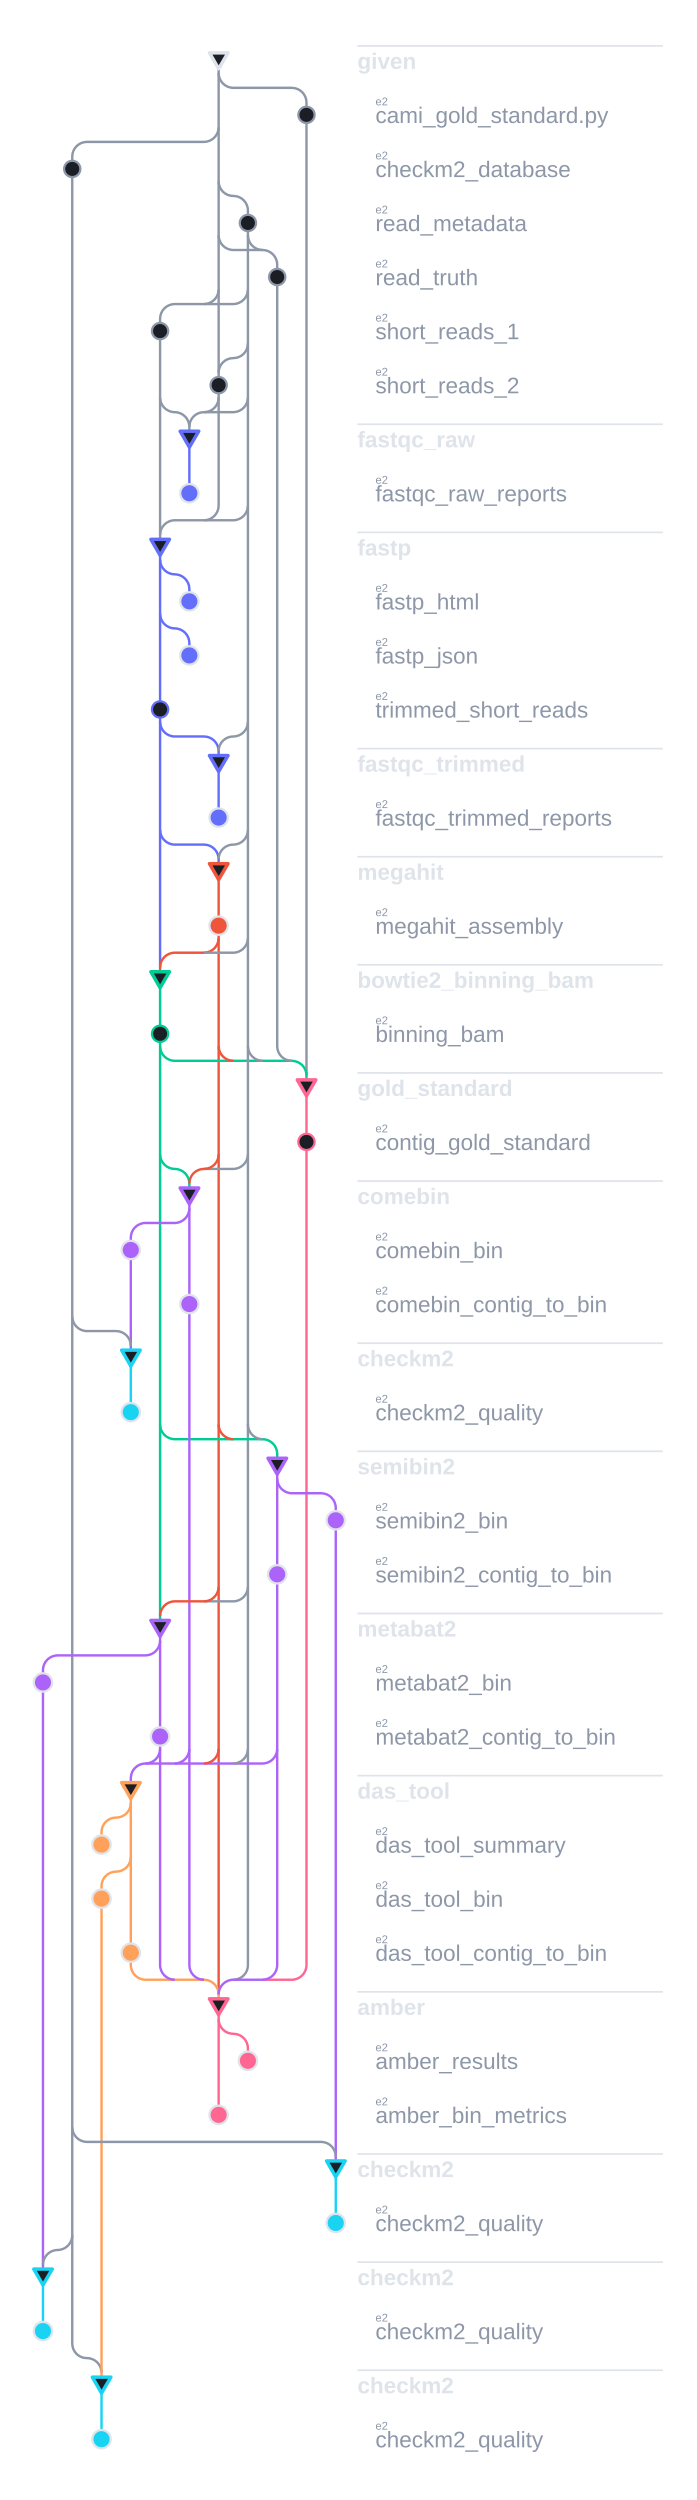
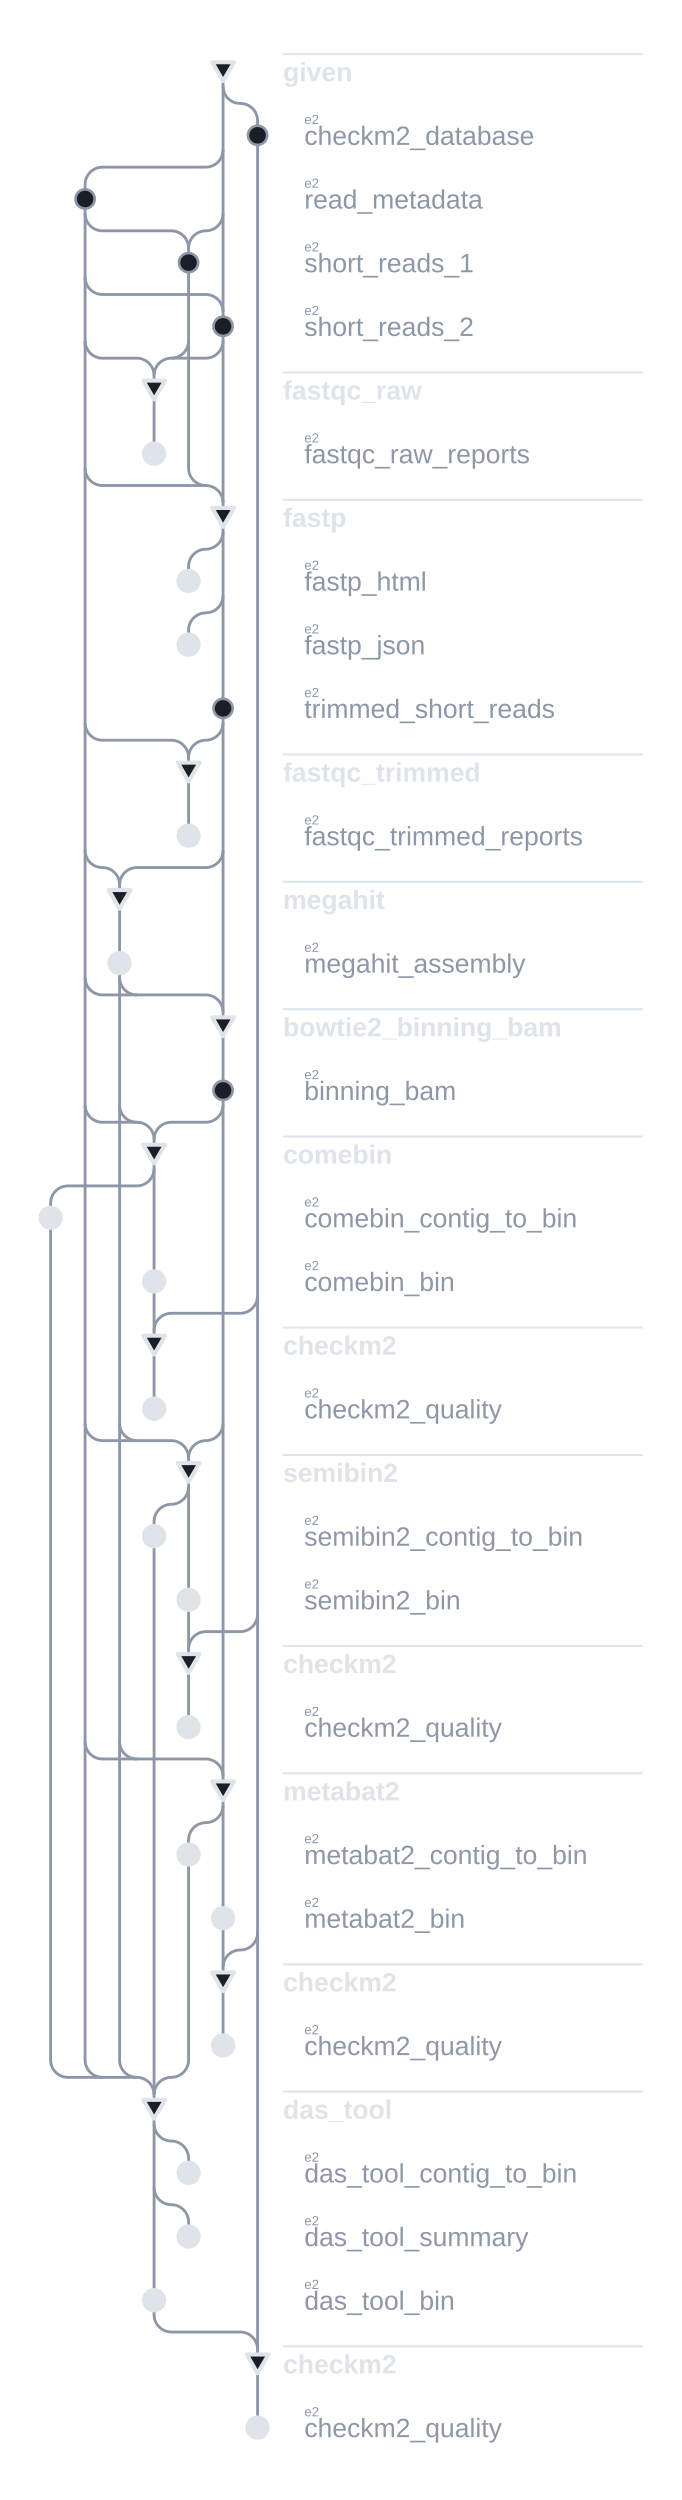
- <svg xmlns="http://www.w3.org/2000/svg" width="402" height="1443" viewBox="0 0 402 1443">
+ <svg xmlns="http://www.w3.org/2000/svg" width="334" height="1225" viewBox="0 0 334 1225">
  <g fill="none" stroke="#8D97A8" stroke-width="1.4" stroke-linejoin="round" stroke-linecap="butt">
-     <path d="M 126.2,39.7 L 126.2,42.2 L 126.2,73.5 L 126.2,104.7 L 126.2,135.8 L 126.2,167.1 L 126.2,215.2 L 126.2,217.6" />
-     <path d="M 126.2,227.0 L 126.2,229.4 L 126.2,291.9 A 8.5,8.5 0 0 1 117.8,300.3" />
-     <path d="M 126.2,436.1 L 126.2,433.6 A 8.5,8.5 0 0 0 117.8,425.1 L 100.9,425.1 A 8.5,8.5 0 0 1 92.4,416.6" stroke="#636EFA" />
-     <path d="M 126.2,445.3 L 126.2,466.6" stroke="#636EFA" />
-     <path d="M 126.2,498.5 L 126.2,495.9 A 8.5,8.5 0 0 0 117.8,487.5 L 100.9,487.5 A 8.5,8.5 0 0 1 92.4,479.1" stroke="#636EFA" />
-     <path d="M 126.2,507.7 L 126.2,529.0" stroke="#EF553B" />
-     <path d="M 126.2,539.6 L 126.2,541.5 L 126.2,603.9 L 126.2,666.2 L 126.2,822.2 L 126.2,915.9 L 126.2,1009.5 L 126.2,1151.2" stroke="#EF553B" />
-     <path d="M 126.2,1153.7 L 126.2,1151.2 A 8.5,8.5 0 0 0 117.8,1142.7 L 100.9,1142.7 L 84.0,1142.7 A 8.5,8.5 0 0 1 75.5,1134.2 L 75.5,1132.4" stroke="#FFA15A" />
-     <path d="M 126.2,1162.9 L 126.2,1165.5 L 126.2,1215.4" stroke="#FF6692" />
-     <path d="M 176.9,61.6 L 176.9,59.1 A 8.5,8.5 0 0 0 168.5,50.7 L 134.7,50.7 A 8.5,8.5 0 0 1 126.2,42.2" />
-     <path d="M 176.9,71.0 L 176.9,620.8" />
-     <path d="M 176.9,623.3 L 176.9,620.8 A 8.5,8.5 0 0 0 168.5,612.3 L 151.6,612.3 L 134.7,612.3 L 100.9,612.3 A 8.5,8.5 0 0 1 92.4,603.9" stroke="#00CC96" />
-     <path d="M 176.9,632.5 L 176.9,654.4" stroke="#FF6692" />
-     <path d="M 176.9,663.8 L 176.9,1134.2 A 8.5,8.5 0 0 1 168.5,1142.7 L 151.6,1142.7" stroke="#FF6692" />
-     <path d="M 41.7,92.8 L 41.7,90.3 A 8.5,8.5 0 0 1 50.2,81.9 L 117.8,81.9 A 8.5,8.5 0 0 0 126.2,73.5" />
-     <path d="M 41.7,102.2 L 41.7,759.9 L 41.7,1227.8 L 41.7,1290.2 L 41.7,1352.7 A 8.4,8.4 0 0 0 50.2,1361.1 A 8.4,8.4 0 0 1 58.6,1369.5" />
-     <path d="M 143.1,124.0 L 143.1,121.5 A 8.4,8.4 0 0 0 134.7,113.1 A 8.4,8.4 0 0 1 126.2,104.7" />
-     <path d="M 143.1,133.4 L 143.1,135.8 L 143.1,167.1 L 143.1,198.2 L 143.1,229.4 L 143.1,291.9 L 143.1,416.6 L 143.1,479.1 L 143.1,541.5 L 143.1,603.9 L 143.1,666.2 L 143.1,822.2 L 143.1,915.9 L 143.1,1009.5 L 143.1,1134.2 A 8.4,8.4 0 0 1 134.7,1142.7" />
-     <path d="M 143.1,1184.2 L 143.1,1182.3 A 8.4,8.4 0 0 0 134.7,1173.9 A 8.4,8.4 0 0 1 126.2,1165.5" stroke="#FF6692" />
-     <path d="M 160.0,155.2 L 160.0,152.8 A 8.5,8.5 0 0 0 151.6,144.3 L 134.7,144.3 A 8.5,8.5 0 0 1 126.2,135.8" />
-     <path d="M 160.0,164.6 L 160.0,603.9 A 8.4,8.4 0 0 0 168.5,612.3" />
-     <path d="M 160.0,841.7 L 160.0,839.1 A 8.5,8.5 0 0 0 151.6,830.7 L 134.7,830.7 L 100.9,830.7 A 8.5,8.5 0 0 1 92.4,822.2" stroke="#00CC96" />
-     <path d="M 160.0,850.9 L 160.0,853.5 L 160.0,903.4" stroke="#AB63FA" />
-     <path d="M 160.0,914.0 L 160.0,1009.5 L 160.0,1134.2 A 8.5,8.5 0 0 1 151.6,1142.7 L 134.7,1142.7 A 8.5,8.5 0 0 0 126.2,1151.2" stroke="#AB63FA" />
-     <path d="M 92.4,186.4 L 92.4,183.9 A 8.5,8.5 0 0 1 100.9,175.5 L 117.8,175.5 L 134.7,175.5 A 8.5,8.5 0 0 0 143.1,167.1" />
-     <path d="M 92.4,195.8 L 92.4,229.4 L 92.4,308.8 L 92.4,311.3" />
-     <path d="M 92.4,320.5 L 92.4,323.1 L 92.4,354.2 L 92.4,404.8" stroke="#636EFA" />
-     <path d="M 92.4,414.2 L 92.4,416.6 L 92.4,479.1 L 92.4,558.4" stroke="#636EFA" />
-     <path d="M 92.4,560.9 L 92.4,558.4 A 8.5,8.5 0 0 1 100.9,549.9 L 117.8,549.9 A 8.5,8.5 0 0 0 126.2,541.5" stroke="#EF553B" />
-     <path d="M 92.4,570.1 L 92.4,592.0" stroke="#00CC96" />
-     <path d="M 92.4,601.4 L 92.4,603.9 L 92.4,666.2 L 92.4,822.2 L 92.4,932.8 L 92.4,935.3" stroke="#00CC96" />
-     <path d="M 92.4,944.5 L 92.4,947.0 L 92.4,997.0" stroke="#AB63FA" />
-     <path d="M 92.4,1007.6 L 92.4,1009.5 L 92.4,1134.2 A 8.5,8.5 0 0 0 100.9,1142.7" stroke="#AB63FA" />
-     <path d="M 75.5,716.2 L 75.5,714.4 A 8.5,8.5 0 0 1 84.0,705.9 L 100.9,705.9 A 8.5,8.5 0 0 0 109.3,697.5" stroke="#AB63FA" />
-     <path d="M 75.5,726.8 L 75.5,776.8 L 75.5,779.3" stroke="#AB63FA" />
-     <path d="M 75.5,788.5 L 75.5,809.8" stroke="#19D3F3" />
-     <path d="M 75.5,1028.9 L 75.5,1026.3 A 8.5,8.5 0 0 1 84.0,1017.9 L 100.9,1017.9 L 117.8,1017.9 L 134.7,1017.9 L 151.6,1017.9 A 8.5,8.5 0 0 0 160.0,1009.5" stroke="#AB63FA" />
-     <path d="M 75.5,1038.1 L 75.5,1040.7 L 75.5,1071.8 L 75.5,1121.8" stroke="#FFA15A" />
-     <path d="M 193.8,872.2 L 193.8,870.4 A 8.5,8.5 0 0 0 185.4,861.9 L 168.5,861.9 A 8.5,8.5 0 0 1 160.0,853.5" stroke="#AB63FA" />
-     <path d="M 193.8,882.8 L 193.8,1244.8 L 193.8,1247.3" stroke="#AB63FA" />
-     <path d="M 193.8,1256.5 L 193.8,1277.8" stroke="#19D3F3" />
-     <path d="M 24.8,965.8 L 24.8,964.0 A 8.5,8.5 0 0 1 33.3,955.5 L 84.0,955.5 A 8.5,8.5 0 0 0 92.4,947.0" stroke="#AB63FA" />
-     <path d="M 24.8,976.4 L 24.8,1307.2 L 24.8,1309.7" stroke="#AB63FA" />
-     <path d="M 24.8,1318.9 L 24.8,1340.2" stroke="#19D3F3" />
-     <path d="M 58.6,1059.4 L 58.6,1057.5 A 8.4,8.4 0 0 1 67.1,1049.1 A 8.4,8.4 0 0 0 75.5,1040.7" stroke="#FFA15A" />
-     <path d="M 58.6,1090.6 L 58.6,1088.8 A 8.4,8.4 0 0 1 67.1,1080.3 A 8.4,8.4 0 0 0 75.5,1071.8" stroke="#FFA15A" />
-     <path d="M 58.6,1101.2 L 58.6,1369.5 L 58.6,1372.1" stroke="#FFA15A" />
-     <path d="M 58.6,1381.3 L 58.6,1402.6" stroke="#19D3F3" />
-     <path d="M 109.3,248.9 L 109.3,246.3 A 8.4,8.4 0 0 1 117.8,237.9 L 134.7,237.9 A 8.5,8.5 0 0 0 143.1,229.4" />
-     <path d="M 109.3,258.1 L 109.3,279.4" stroke="#636EFA" />
-     <path d="M 109.3,341.8 L 109.3,339.9 A 8.5,8.5 0 0 0 100.9,331.5 A 8.5,8.5 0 0 1 92.4,323.1" stroke="#636EFA" />
-     <path d="M 109.3,373.0 L 109.3,371.1 A 8.5,8.5 0 0 0 100.9,362.7 A 8.5,8.5 0 0 1 92.4,354.2" stroke="#636EFA" />
-     <path d="M 109.3,685.7 L 109.3,683.1 A 8.5,8.5 0 0 0 100.9,674.7 A 8.5,8.5 0 0 1 92.4,666.2" stroke="#00CC96" />
-     <path d="M 109.3,694.9 L 109.3,697.5 L 109.3,747.4" stroke="#AB63FA" />
-     <path d="M 109.3,758.0 L 109.3,1009.5 L 109.3,1134.2 A 8.4,8.4 0 0 0 117.8,1142.7" stroke="#AB63FA" />
-     <path d="M 117.8,549.9 L 134.7,549.9 A 8.5,8.5 0 0 0 143.1,541.5" />
-     <path d="M 117.8,674.7 L 134.7,674.7 A 8.5,8.5 0 0 0 143.1,666.2" />
-     <path d="M 117.8,924.3 L 134.7,924.3 A 8.5,8.5 0 0 0 143.1,915.9" />
-     <path d="M 126.2,167.1 A 8.5,8.5 0 0 1 117.8,175.5" />
-     <path d="M 41.7,759.9 A 8.5,8.5 0 0 0 50.2,768.3 L 67.1,768.3 A 8.5,8.5 0 0 1 75.5,776.8" />
-     <path d="M 41.7,1227.8 A 8.5,8.5 0 0 0 50.2,1236.3 L 185.4,1236.3 A 8.5,8.5 0 0 1 193.8,1244.8" />
-     <path d="M 41.7,1290.2 A 8.5,8.5 0 0 1 33.3,1298.7 A 8.5,8.5 0 0 0 24.8,1307.2" />
-     <path d="M 143.1,135.8 A 8.5,8.5 0 0 0 151.6,144.3" />
-     <path d="M 143.1,198.2 A 8.4,8.4 0 0 1 134.7,206.7 A 8.4,8.4 0 0 0 126.2,215.2" />
-     <path d="M 143.1,291.9 A 8.5,8.5 0 0 1 134.7,300.3 L 117.8,300.3 L 100.9,300.3 A 8.5,8.5 0 0 0 92.4,308.8" />
-     <path d="M 143.1,416.6 A 8.4,8.4 0 0 1 134.7,425.1 A 8.4,8.4 0 0 0 126.2,433.6" />
-     <path d="M 143.1,479.1 A 8.4,8.4 0 0 1 134.7,487.5 A 8.4,8.4 0 0 0 126.2,495.9" />
-     <path d="M 143.1,603.9 A 8.5,8.5 0 0 0 151.6,612.3" />
-     <path d="M 109.3,683.1 A 8.4,8.4 0 0 1 117.8,674.7 A 8.4,8.4 0 0 0 126.2,666.2" stroke="#EF553B" />
-     <path d="M 143.1,822.2 A 8.5,8.5 0 0 0 151.6,830.7" />
-     <path d="M 92.4,932.8 A 8.5,8.5 0 0 1 100.9,924.3 L 117.8,924.3 A 8.5,8.5 0 0 0 126.2,915.9" stroke="#EF553B" />
-     <path d="M 143.1,1009.5 A 8.5,8.5 0 0 1 134.7,1017.9" />
-     <path d="M 92.4,229.4 A 8.5,8.5 0 0 0 100.9,237.9 A 8.5,8.5 0 0 1 109.3,246.3" />
-     <path d="M 126.2,229.4 A 8.4,8.4 0 0 1 117.8,237.9" />
-     <path d="M 126.2,603.9 A 8.5,8.5 0 0 0 134.7,612.3" stroke="#EF553B" />
-     <path d="M 126.2,822.2 A 8.5,8.5 0 0 0 134.7,830.7" stroke="#EF553B" />
-     <path d="M 126.2,1009.5 A 8.5,8.5 0 0 1 117.8,1017.9" stroke="#EF553B" />
-     <path d="M 109.3,1009.5 A 8.5,8.5 0 0 1 100.9,1017.9" stroke="#AB63FA" />
-     <path d="M 92.4,1009.5 A 8.5,8.5 0 0 1 84.0,1017.9" stroke="#AB63FA" />
-   </g>
-   <g>
-     <polygon points="120.9,30.5 131.6,30.5 126.2,39.7" fill="#1B1E24" stroke="#DFE3EA" stroke-width="2.0" stroke-linejoin="round" />
-     <line x1="206.3" y1="26.5" x2="382.6" y2="26.5" stroke="#DFE3EA" stroke-width="1" />
-     <text x="206.3" y="39.8" font-family="Arial" font-size="13" fill="#DFE3EA" font-weight="600" text-anchor="start">given</text>
-   </g>
-   <g>
-     <circle cx="176.9" cy="66.3" r="4.7" fill="#1B1E24" stroke="#8D97A8" stroke-width="1.3" />
-     <text x="216.7" y="60.8" font-family="Arial" font-size="6.5" fill="#8D97A8" text-anchor="start">e2</text>
-     <text x="216.7" y="71.0" font-family="Arial" font-size="13" fill="#8D97A8" font-weight="normal" text-anchor="start">cami_gold_standard.py</text>
+     <path d="M 109.3,39.7 L 109.3,42.2 L 109.3,73.5 L 109.3,104.7 L 109.3,152.8 L 109.3,155.2" />
+     <path d="M 109.3,164.6 L 109.3,167.1 L 109.3,246.3 L 109.3,248.9" />
+     <path d="M 109.3,258.1 L 109.3,260.6 L 109.3,291.9 L 109.3,342.4" />
+     <path d="M 109.3,351.8 L 109.3,354.2 L 109.3,416.6 L 109.3,495.9 L 109.3,498.5" />
+     <path d="M 109.3,507.7 L 109.3,529.6" />
+     <path d="M 109.3,539.0 L 109.3,541.5 L 109.3,697.5 L 109.3,870.4 L 109.3,872.9" />
+     <path d="M 109.3,882.1 L 109.3,884.6 L 109.3,934.6" />
+     <path d="M 109.3,945.2 L 109.3,964.0 L 109.3,966.5" />
+     <path d="M 109.3,975.7 L 109.3,997.0" />
+     <path d="M 126.2,61.6 L 126.2,59.1 A 8.4,8.4 0 0 0 117.8,50.7 A 8.4,8.4 0 0 1 109.3,42.2" />
+     <path d="M 126.2,71.0 L 126.2,635.0 L 126.2,791.0 L 126.2,947.0 L 126.2,1151.2 L 126.2,1153.7" />
+     <path d="M 126.2,1162.9 L 126.2,1184.2" />
+     <path d="M 41.7,92.8 L 41.7,90.3 A 8.5,8.5 0 0 1 50.2,81.9 L 100.9,81.9 A 8.5,8.5 0 0 0 109.3,73.5" />
+     <path d="M 41.7,102.2 L 41.7,104.7 L 41.7,135.8 L 41.7,167.1 L 41.7,229.4 L 41.7,354.2 L 41.7,416.6 L 41.7,479.1 L 41.7,541.5 L 41.7,697.5 L 41.7,853.5 L 41.7,1009.5 A 8.5,8.5 0 0 0 50.2,1017.9" />
+     <path d="M 92.4,124.0 L 92.4,121.5 A 8.5,8.5 0 0 1 100.9,113.1 A 8.5,8.5 0 0 0 109.3,104.7" />
+     <path d="M 92.4,133.4 L 92.4,167.1 L 92.4,229.4 A 8.5,8.5 0 0 0 100.9,237.9" />
+     <path d="M 92.4,279.4 L 92.4,277.6 A 8.5,8.5 0 0 1 100.9,269.1 A 8.5,8.5 0 0 0 109.3,260.6" />
+     <path d="M 92.4,310.6 L 92.4,308.8 A 8.5,8.5 0 0 1 100.9,300.3 A 8.5,8.5 0 0 0 109.3,291.9" />
+     <path d="M 92.4,373.7 L 92.4,371.1 A 8.5,8.5 0 0 0 84.0,362.7 L 50.2,362.7 A 8.5,8.5 0 0 1 41.7,354.2" />
+     <path d="M 92.4,382.9 L 92.4,404.2" />
+     <path d="M 92.4,716.9 L 92.4,714.4 A 8.5,8.5 0 0 0 84.0,705.9 L 67.1,705.9 L 50.2,705.9 A 8.5,8.5 0 0 1 41.7,697.5" />
+     <path d="M 92.4,726.1 L 92.4,728.6 L 92.4,778.6" />
+     <path d="M 92.4,789.2 L 92.4,808.0 L 92.4,810.5" />
+     <path d="M 92.4,819.7 L 92.4,841.0" />
+     <path d="M 92.4,903.4 L 92.4,901.5 A 8.5,8.5 0 0 1 100.9,893.1 A 8.5,8.5 0 0 0 109.3,884.6" />
+     <path d="M 92.4,914.0 L 92.4,1009.5 A 8.5,8.5 0 0 1 84.0,1017.9 A 8.5,8.5 0 0 0 75.5,1026.3" />
+     <path d="M 92.4,1059.4 L 92.4,1057.5 A 8.5,8.5 0 0 0 84.0,1049.1 A 8.5,8.5 0 0 1 75.5,1040.7" />
+     <path d="M 92.4,1090.6 L 92.4,1088.8 A 8.5,8.5 0 0 0 84.0,1080.3 A 8.5,8.5 0 0 1 75.5,1071.8" />
+     <path d="M 75.5,186.5 L 75.5,183.9 A 8.5,8.5 0 0 0 67.1,175.5 L 50.2,175.5 A 8.5,8.5 0 0 1 41.7,167.1" />
+     <path d="M 75.5,195.7 L 75.5,217.0" />
+     <path d="M 75.5,560.9 L 75.5,558.4 A 8.4,8.4 0 0 0 67.1,549.9 L 50.2,549.9 A 8.5,8.5 0 0 1 41.7,541.5" />
+     <path d="M 75.5,570.1 L 75.5,572.6 L 75.5,622.6" />
+     <path d="M 75.5,633.2 L 75.5,652.0 L 75.5,654.5" />
+     <path d="M 75.5,663.7 L 75.5,685.0" />
+     <path d="M 75.5,747.4 L 75.5,745.5 A 8.5,8.5 0 0 1 84.0,737.1 A 8.5,8.5 0 0 0 92.4,728.6" />
+     <path d="M 75.5,758.0 L 75.5,1026.3 L 75.5,1028.9" />
+     <path d="M 75.5,1038.1 L 75.5,1040.7 L 75.5,1071.8 L 75.5,1121.8" />
+     <path d="M 75.5,1132.4 L 75.5,1134.2 A 8.5,8.5 0 0 0 84.0,1142.7 L 117.8,1142.7 A 8.5,8.5 0 0 1 126.2,1151.2" />
+     <path d="M 58.6,436.1 L 58.6,433.6 A 8.4,8.4 0 0 0 50.2,425.1 A 8.4,8.4 0 0 1 41.7,416.6" />
+     <path d="M 58.6,445.3 L 58.6,466.6" />
+     <path d="M 58.6,477.2 L 58.6,479.1 L 58.6,541.5 L 58.6,697.5 L 58.6,853.5 L 58.6,1009.5 A 8.4,8.4 0 0 0 67.1,1017.9" />
+     <path d="M 24.8,591.4 L 24.8,589.5 A 8.5,8.5 0 0 1 33.3,581.1 L 67.1,581.1 A 8.5,8.5 0 0 0 75.5,572.6" />
+     <path d="M 24.8,602.0 L 24.8,1009.5 A 8.5,8.5 0 0 0 33.3,1017.9 L 50.2,1017.9 L 67.1,1017.9 A 8.5,8.5 0 0 1 75.5,1026.3" />
+     <path d="M 126.2,635.0 A 8.5,8.5 0 0 1 117.8,643.5 L 84.0,643.5 A 8.5,8.5 0 0 0 75.5,652.0" />
+     <path d="M 126.2,791.0 A 8.5,8.5 0 0 1 117.8,799.5 L 100.9,799.5 A 8.5,8.5 0 0 0 92.4,808.0" />
+     <path d="M 126.2,947.0 A 8.4,8.4 0 0 1 117.8,955.5 A 8.4,8.4 0 0 0 109.3,964.0" />
+     <path d="M 41.7,104.7 A 8.5,8.5 0 0 0 50.2,113.1 L 84.0,113.1 A 8.5,8.5 0 0 1 92.4,121.5" />
+     <path d="M 41.7,135.8 A 8.5,8.5 0 0 0 50.2,144.3 L 100.9,144.3 A 8.5,8.5 0 0 1 109.3,152.8" />
+     <path d="M 41.7,229.4 A 8.5,8.5 0 0 0 50.2,237.9 L 100.9,237.9 A 8.5,8.5 0 0 1 109.3,246.3" />
+     <path d="M 41.7,479.1 A 8.5,8.5 0 0 0 50.2,487.5 L 67.1,487.5 L 100.9,487.5 A 8.5,8.5 0 0 1 109.3,495.9" />
+     <path d="M 41.7,853.5 A 8.5,8.5 0 0 0 50.2,861.9 L 67.1,861.9 L 100.9,861.9 A 8.5,8.5 0 0 1 109.3,870.4" />
+     <path d="M 92.4,167.1 A 8.5,8.5 0 0 1 84.0,175.5" />
+     <path d="M 75.5,183.9 A 8.5,8.5 0 0 1 84.0,175.5 L 100.9,175.5 A 8.5,8.5 0 0 0 109.3,167.1" />
+     <path d="M 109.3,354.2 A 8.5,8.5 0 0 1 100.9,362.7 A 8.5,8.5 0 0 0 92.4,371.1" />
+     <path d="M 109.3,416.6 A 8.5,8.5 0 0 1 100.9,425.1 L 67.1,425.1 A 8.5,8.5 0 0 0 58.6,433.6" />
+     <path d="M 58.6,479.1 A 8.5,8.5 0 0 0 67.1,487.5" />
+     <path d="M 58.6,541.5 A 8.4,8.4 0 0 0 67.1,549.9" />
+     <path d="M 58.6,697.5 A 8.5,8.5 0 0 0 67.1,705.9" />
+     <path d="M 58.6,853.5 A 8.5,8.5 0 0 0 67.1,861.9" />
+     <path d="M 109.3,541.5 A 8.5,8.5 0 0 1 100.9,549.9 L 84.0,549.9 A 8.5,8.5 0 0 0 75.5,558.4" />
+     <path d="M 109.3,697.5 A 8.5,8.5 0 0 1 100.9,705.9 A 8.5,8.5 0 0 0 92.4,714.4" />
+   </g>
+   <g>
+     <polygon points="104.0,30.5 114.7,30.5 109.3,39.7" fill="#1B1E24" stroke="#DFE3EA" stroke-width="2.0" stroke-linejoin="round" />
+     <line x1="138.7" y1="26.5" x2="315.0" y2="26.5" stroke="#DFE3EA" stroke-width="1" />
+     <text x="138.7" y="39.8" font-family="Arial" font-size="13" fill="#DFE3EA" font-weight="600" text-anchor="start">given</text>
+   </g>
+   <g>
+     <circle cx="126.2" cy="66.3" r="4.7" fill="#1B1E24" stroke="#8D97A8" stroke-width="1.3" />
+     <text x="149.1" y="60.8" font-family="Arial" font-size="6.5" fill="#8D97A8" text-anchor="start">e2</text>
+     <text x="149.1" y="71.0" font-family="Arial" font-size="13" fill="#8D97A8" font-weight="normal" text-anchor="start">checkm2_database</text>
  </g>
  <g>
    <circle cx="41.7" cy="97.5" r="4.7" fill="#1B1E24" stroke="#8D97A8" stroke-width="1.3" />
-     <text x="216.7" y="92.0" font-family="Arial" font-size="6.5" fill="#8D97A8" text-anchor="start">e2</text>
-     <text x="216.7" y="102.2" font-family="Arial" font-size="13" fill="#8D97A8" font-weight="normal" text-anchor="start">checkm2_database</text>
-   </g>
-   <g>
-     <circle cx="143.1" cy="128.7" r="4.7" fill="#1B1E24" stroke="#8D97A8" stroke-width="1.3" />
-     <text x="216.7" y="123.2" font-family="Arial" font-size="6.5" fill="#8D97A8" text-anchor="start">e2</text>
-     <text x="216.7" y="133.4" font-family="Arial" font-size="13" fill="#8D97A8" font-weight="normal" text-anchor="start">read_metadata</text>
-   </g>
-   <g>
-     <circle cx="160.0" cy="159.9" r="4.7" fill="#1B1E24" stroke="#8D97A8" stroke-width="1.3" />
-     <text x="216.7" y="154.4" font-family="Arial" font-size="6.5" fill="#8D97A8" text-anchor="start">e2</text>
-     <text x="216.7" y="164.6" font-family="Arial" font-size="13" fill="#8D97A8" font-weight="normal" text-anchor="start">read_truth</text>
-   </g>
-   <g>
-     <circle cx="92.4" cy="191.1" r="4.7" fill="#1B1E24" stroke="#8D97A8" stroke-width="1.3" />
-     <text x="216.7" y="185.6" font-family="Arial" font-size="6.5" fill="#8D97A8" text-anchor="start">e2</text>
-     <text x="216.7" y="195.8" font-family="Arial" font-size="13" fill="#8D97A8" font-weight="normal" text-anchor="start">short_reads_1</text>
-   </g>
-   <g>
-     <circle cx="126.2" cy="222.3" r="4.7" fill="#1B1E24" stroke="#8D97A8" stroke-width="1.3" />
-     <text x="216.7" y="216.8" font-family="Arial" font-size="6.5" fill="#8D97A8" text-anchor="start">e2</text>
-     <text x="216.7" y="227.0" font-family="Arial" font-size="13" fill="#8D97A8" font-weight="normal" text-anchor="start">short_reads_2</text>
-   </g>
-   <g>
-     <polygon points="104.0,248.9 114.7,248.9 109.3,258.1" fill="#1B1E24" stroke="#636EFA" stroke-width="2.0" stroke-linejoin="round" />
-     <line x1="206.3" y1="244.9" x2="382.6" y2="244.9" stroke="#DFE3EA" stroke-width="1" />
-     <text x="206.3" y="258.2" font-family="Arial" font-size="13" fill="#DFE3EA" font-weight="600" text-anchor="start">fastqc_raw</text>
-   </g>
-   <g>
-     <circle cx="109.3" cy="284.7" r="5.3" fill="#636EFA" stroke="#DFE3EA" stroke-width="1.3" />
-     <text x="216.7" y="279.2" font-family="Arial" font-size="6.5" fill="#8D97A8" text-anchor="start">e2</text>
-     <text x="216.7" y="289.4" font-family="Arial" font-size="13" fill="#8D97A8" font-weight="normal" text-anchor="start">fastqc_raw_reports</text>
-   </g>
-   <g>
-     <polygon points="87.1,311.3 97.8,311.3 92.4,320.5" fill="#1B1E24" stroke="#636EFA" stroke-width="2.0" stroke-linejoin="round" />
-     <line x1="206.3" y1="307.3" x2="382.6" y2="307.3" stroke="#DFE3EA" stroke-width="1" />
-     <text x="206.3" y="320.6" font-family="Arial" font-size="13" fill="#DFE3EA" font-weight="600" text-anchor="start">fastp</text>
-   </g>
-   <g>
-     <circle cx="109.3" cy="347.1" r="5.3" fill="#636EFA" stroke="#DFE3EA" stroke-width="1.3" />
-     <text x="216.7" y="341.6" font-family="Arial" font-size="6.5" fill="#8D97A8" text-anchor="start">e2</text>
-     <text x="216.7" y="351.8" font-family="Arial" font-size="13" fill="#8D97A8" font-weight="normal" text-anchor="start">fastp_html</text>
-   </g>
-   <g>
-     <circle cx="109.3" cy="378.3" r="5.3" fill="#636EFA" stroke="#DFE3EA" stroke-width="1.3" />
-     <text x="216.7" y="372.8" font-family="Arial" font-size="6.5" fill="#8D97A8" text-anchor="start">e2</text>
-     <text x="216.7" y="383.0" font-family="Arial" font-size="13" fill="#8D97A8" font-weight="normal" text-anchor="start">fastp_json</text>
-   </g>
-   <g>
-     <circle cx="92.4" cy="409.5" r="4.7" fill="#1B1E24" stroke="#636EFA" stroke-width="1.3" />
-     <text x="216.7" y="404.0" font-family="Arial" font-size="6.5" fill="#8D97A8" text-anchor="start">e2</text>
-     <text x="216.7" y="414.2" font-family="Arial" font-size="13" fill="#8D97A8" font-weight="normal" text-anchor="start">trimmed_short_reads</text>
-   </g>
-   <g>
-     <polygon points="120.9,436.1 131.6,436.1 126.2,445.3" fill="#1B1E24" stroke="#636EFA" stroke-width="2.0" stroke-linejoin="round" />
-     <line x1="206.3" y1="432.1" x2="382.6" y2="432.1" stroke="#DFE3EA" stroke-width="1" />
-     <text x="206.3" y="445.4" font-family="Arial" font-size="13" fill="#DFE3EA" font-weight="600" text-anchor="start">fastqc_trimmed</text>
-   </g>
-   <g>
-     <circle cx="126.2" cy="471.9" r="5.3" fill="#636EFA" stroke="#DFE3EA" stroke-width="1.3" />
-     <text x="216.7" y="466.4" font-family="Arial" font-size="6.5" fill="#8D97A8" text-anchor="start">e2</text>
-     <text x="216.7" y="476.6" font-family="Arial" font-size="13" fill="#8D97A8" font-weight="normal" text-anchor="start">fastqc_trimmed_reports</text>
-   </g>
-   <g>
-     <polygon points="120.9,498.5 131.6,498.5 126.2,507.7" fill="#1B1E24" stroke="#EF553B" stroke-width="2.0" stroke-linejoin="round" />
-     <line x1="206.3" y1="494.5" x2="382.6" y2="494.5" stroke="#DFE3EA" stroke-width="1" />
-     <text x="206.3" y="507.8" font-family="Arial" font-size="13" fill="#DFE3EA" font-weight="600" text-anchor="start">megahit</text>
-   </g>
-   <g>
-     <circle cx="126.2" cy="534.3" r="5.3" fill="#EF553B" stroke="#DFE3EA" stroke-width="1.3" />
-     <text x="216.7" y="528.8" font-family="Arial" font-size="6.5" fill="#8D97A8" text-anchor="start">e2</text>
-     <text x="216.7" y="539.0" font-family="Arial" font-size="13" fill="#8D97A8" font-weight="normal" text-anchor="start">megahit_assembly</text>
-   </g>
-   <g>
-     <polygon points="87.1,560.9 97.8,560.9 92.4,570.1" fill="#1B1E24" stroke="#00CC96" stroke-width="2.0" stroke-linejoin="round" />
-     <line x1="206.3" y1="556.9" x2="382.6" y2="556.9" stroke="#DFE3EA" stroke-width="1" />
-     <text x="206.3" y="570.2" font-family="Arial" font-size="13" fill="#DFE3EA" font-weight="600" text-anchor="start">bowtie2_binning_bam</text>
-   </g>
-   <g>
-     <circle cx="92.4" cy="596.7" r="4.7" fill="#1B1E24" stroke="#00CC96" stroke-width="1.3" />
-     <text x="216.7" y="591.2" font-family="Arial" font-size="6.5" fill="#8D97A8" text-anchor="start">e2</text>
-     <text x="216.7" y="601.4" font-family="Arial" font-size="13" fill="#8D97A8" font-weight="normal" text-anchor="start">binning_bam</text>
-   </g>
-   <g>
-     <polygon points="171.6,623.3 182.3,623.3 176.9,632.5" fill="#1B1E24" stroke="#FF6692" stroke-width="2.0" stroke-linejoin="round" />
-     <line x1="206.3" y1="619.3" x2="382.6" y2="619.3" stroke="#DFE3EA" stroke-width="1" />
-     <text x="206.3" y="632.6" font-family="Arial" font-size="13" fill="#DFE3EA" font-weight="600" text-anchor="start">gold_standard</text>
-   </g>
-   <g>
-     <circle cx="176.9" cy="659.1" r="4.7" fill="#1B1E24" stroke="#FF6692" stroke-width="1.3" />
-     <text x="216.7" y="653.6" font-family="Arial" font-size="6.5" fill="#8D97A8" text-anchor="start">e2</text>
-     <text x="216.7" y="663.8" font-family="Arial" font-size="13" fill="#8D97A8" font-weight="normal" text-anchor="start">contig_gold_standard</text>
-   </g>
-   <g>
-     <polygon points="104.0,685.7 114.7,685.7 109.3,694.9" fill="#1B1E24" stroke="#AB63FA" stroke-width="2.0" stroke-linejoin="round" />
-     <line x1="206.3" y1="681.7" x2="382.6" y2="681.7" stroke="#DFE3EA" stroke-width="1" />
-     <text x="206.3" y="695.0" font-family="Arial" font-size="13" fill="#DFE3EA" font-weight="600" text-anchor="start">comebin</text>
-   </g>
-   <g>
-     <circle cx="75.5" cy="721.5" r="5.3" fill="#AB63FA" stroke="#DFE3EA" stroke-width="1.3" />
-     <text x="216.7" y="716.0" font-family="Arial" font-size="6.5" fill="#8D97A8" text-anchor="start">e2</text>
-     <text x="216.7" y="726.2" font-family="Arial" font-size="13" fill="#8D97A8" font-weight="normal" text-anchor="start">comebin_bin</text>
-   </g>
-   <g>
-     <circle cx="109.3" cy="752.7" r="5.3" fill="#AB63FA" stroke="#DFE3EA" stroke-width="1.3" />
-     <text x="216.7" y="747.2" font-family="Arial" font-size="6.5" fill="#8D97A8" text-anchor="start">e2</text>
-     <text x="216.7" y="757.4" font-family="Arial" font-size="13" fill="#8D97A8" font-weight="normal" text-anchor="start">comebin_contig_to_bin</text>
-   </g>
-   <g>
-     <polygon points="70.2,779.3 80.9,779.3 75.5,788.5" fill="#1B1E24" stroke="#19D3F3" stroke-width="2.0" stroke-linejoin="round" />
-     <line x1="206.3" y1="775.3" x2="382.6" y2="775.3" stroke="#DFE3EA" stroke-width="1" />
-     <text x="206.3" y="788.6" font-family="Arial" font-size="13" fill="#DFE3EA" font-weight="600" text-anchor="start">checkm2</text>
-   </g>
-   <g>
-     <circle cx="75.5" cy="815.1" r="5.3" fill="#19D3F3" stroke="#DFE3EA" stroke-width="1.3" />
-     <text x="216.7" y="809.6" font-family="Arial" font-size="6.5" fill="#8D97A8" text-anchor="start">e2</text>
-     <text x="216.7" y="819.8" font-family="Arial" font-size="13" fill="#8D97A8" font-weight="normal" text-anchor="start">checkm2_quality</text>
-   </g>
-   <g>
-     <polygon points="154.7,841.7 165.4,841.7 160.0,850.9" fill="#1B1E24" stroke="#AB63FA" stroke-width="2.0" stroke-linejoin="round" />
-     <line x1="206.3" y1="837.7" x2="382.6" y2="837.7" stroke="#DFE3EA" stroke-width="1" />
-     <text x="206.3" y="851.0" font-family="Arial" font-size="13" fill="#DFE3EA" font-weight="600" text-anchor="start">semibin2</text>
-   </g>
-   <g>
-     <circle cx="193.8" cy="877.5" r="5.3" fill="#AB63FA" stroke="#DFE3EA" stroke-width="1.3" />
-     <text x="216.7" y="872.0" font-family="Arial" font-size="6.5" fill="#8D97A8" text-anchor="start">e2</text>
-     <text x="216.7" y="882.2" font-family="Arial" font-size="13" fill="#8D97A8" font-weight="normal" text-anchor="start">semibin2_bin</text>
-   </g>
-   <g>
-     <circle cx="160.0" cy="908.7" r="5.3" fill="#AB63FA" stroke="#DFE3EA" stroke-width="1.3" />
-     <text x="216.7" y="903.2" font-family="Arial" font-size="6.5" fill="#8D97A8" text-anchor="start">e2</text>
-     <text x="216.7" y="913.4" font-family="Arial" font-size="13" fill="#8D97A8" font-weight="normal" text-anchor="start">semibin2_contig_to_bin</text>
-   </g>
-   <g>
-     <polygon points="87.1,935.3 97.8,935.3 92.4,944.5" fill="#1B1E24" stroke="#AB63FA" stroke-width="2.0" stroke-linejoin="round" />
-     <line x1="206.3" y1="931.3" x2="382.6" y2="931.3" stroke="#DFE3EA" stroke-width="1" />
-     <text x="206.3" y="944.6" font-family="Arial" font-size="13" fill="#DFE3EA" font-weight="600" text-anchor="start">metabat2</text>
-   </g>
-   <g>
-     <circle cx="24.8" cy="971.1" r="5.3" fill="#AB63FA" stroke="#DFE3EA" stroke-width="1.3" />
-     <text x="216.7" y="965.6" font-family="Arial" font-size="6.5" fill="#8D97A8" text-anchor="start">e2</text>
-     <text x="216.7" y="975.8" font-family="Arial" font-size="13" fill="#8D97A8" font-weight="normal" text-anchor="start">metabat2_bin</text>
-   </g>
-   <g>
-     <circle cx="92.4" cy="1002.3" r="5.3" fill="#AB63FA" stroke="#DFE3EA" stroke-width="1.3" />
-     <text x="216.7" y="996.8" font-family="Arial" font-size="6.5" fill="#8D97A8" text-anchor="start">e2</text>
-     <text x="216.7" y="1007.0" font-family="Arial" font-size="13" fill="#8D97A8" font-weight="normal" text-anchor="start">metabat2_contig_to_bin</text>
-   </g>
-   <g>
-     <polygon points="70.2,1028.9 80.9,1028.9 75.5,1038.1" fill="#1B1E24" stroke="#FFA15A" stroke-width="2.0" stroke-linejoin="round" />
-     <line x1="206.3" y1="1024.9" x2="382.6" y2="1024.9" stroke="#DFE3EA" stroke-width="1" />
-     <text x="206.3" y="1038.2" font-family="Arial" font-size="13" fill="#DFE3EA" font-weight="600" text-anchor="start">das_tool</text>
-   </g>
-   <g>
-     <circle cx="58.6" cy="1064.7" r="5.3" fill="#FFA15A" stroke="#DFE3EA" stroke-width="1.3" />
-     <text x="216.7" y="1059.2" font-family="Arial" font-size="6.5" fill="#8D97A8" text-anchor="start">e2</text>
-     <text x="216.7" y="1069.4" font-family="Arial" font-size="13" fill="#8D97A8" font-weight="normal" text-anchor="start">das_tool_summary</text>
-   </g>
-   <g>
-     <circle cx="58.6" cy="1095.9" r="5.3" fill="#FFA15A" stroke="#DFE3EA" stroke-width="1.3" />
-     <text x="216.7" y="1090.4" font-family="Arial" font-size="6.5" fill="#8D97A8" text-anchor="start">e2</text>
-     <text x="216.7" y="1100.6" font-family="Arial" font-size="13" fill="#8D97A8" font-weight="normal" text-anchor="start">das_tool_bin</text>
-   </g>
-   <g>
-     <circle cx="75.5" cy="1127.1" r="5.3" fill="#FFA15A" stroke="#DFE3EA" stroke-width="1.3" />
-     <text x="216.7" y="1121.6" font-family="Arial" font-size="6.5" fill="#8D97A8" text-anchor="start">e2</text>
-     <text x="216.7" y="1131.8" font-family="Arial" font-size="13" fill="#8D97A8" font-weight="normal" text-anchor="start">das_tool_contig_to_bin</text>
-   </g>
-   <g>
-     <polygon points="120.9,1153.7 131.6,1153.7 126.2,1162.9" fill="#1B1E24" stroke="#FF6692" stroke-width="2.0" stroke-linejoin="round" />
-     <line x1="206.3" y1="1149.7" x2="382.6" y2="1149.7" stroke="#DFE3EA" stroke-width="1" />
-     <text x="206.3" y="1163.0" font-family="Arial" font-size="13" fill="#DFE3EA" font-weight="600" text-anchor="start">amber</text>
-   </g>
-   <g>
-     <circle cx="143.1" cy="1189.5" r="5.3" fill="#FF6692" stroke="#DFE3EA" stroke-width="1.3" />
-     <text x="216.7" y="1184.0" font-family="Arial" font-size="6.5" fill="#8D97A8" text-anchor="start">e2</text>
-     <text x="216.7" y="1194.2" font-family="Arial" font-size="13" fill="#8D97A8" font-weight="normal" text-anchor="start">amber_results</text>
-   </g>
-   <g>
-     <circle cx="126.2" cy="1220.7" r="5.3" fill="#FF6692" stroke="#DFE3EA" stroke-width="1.3" />
-     <text x="216.7" y="1215.2" font-family="Arial" font-size="6.5" fill="#8D97A8" text-anchor="start">e2</text>
-     <text x="216.7" y="1225.4" font-family="Arial" font-size="13" fill="#8D97A8" font-weight="normal" text-anchor="start">amber_bin_metrics</text>
-   </g>
-   <g>
-     <polygon points="188.5,1247.3 199.2,1247.3 193.8,1256.5" fill="#1B1E24" stroke="#19D3F3" stroke-width="2.0" stroke-linejoin="round" />
-     <line x1="206.3" y1="1243.3" x2="382.6" y2="1243.3" stroke="#DFE3EA" stroke-width="1" />
-     <text x="206.3" y="1256.6" font-family="Arial" font-size="13" fill="#DFE3EA" font-weight="600" text-anchor="start">checkm2</text>
-   </g>
-   <g>
-     <circle cx="193.8" cy="1283.1" r="5.3" fill="#19D3F3" stroke="#DFE3EA" stroke-width="1.3" />
-     <text x="216.7" y="1277.6" font-family="Arial" font-size="6.5" fill="#8D97A8" text-anchor="start">e2</text>
-     <text x="216.7" y="1287.8" font-family="Arial" font-size="13" fill="#8D97A8" font-weight="normal" text-anchor="start">checkm2_quality</text>
-   </g>
-   <g>
-     <polygon points="19.5,1309.7 30.2,1309.7 24.8,1318.9" fill="#1B1E24" stroke="#19D3F3" stroke-width="2.0" stroke-linejoin="round" />
-     <line x1="206.3" y1="1305.7" x2="382.6" y2="1305.7" stroke="#DFE3EA" stroke-width="1" />
-     <text x="206.3" y="1319.0" font-family="Arial" font-size="13" fill="#DFE3EA" font-weight="600" text-anchor="start">checkm2</text>
-   </g>
-   <g>
-     <circle cx="24.8" cy="1345.5" r="5.3" fill="#19D3F3" stroke="#DFE3EA" stroke-width="1.3" />
-     <text x="216.7" y="1340.0" font-family="Arial" font-size="6.5" fill="#8D97A8" text-anchor="start">e2</text>
-     <text x="216.7" y="1350.2" font-family="Arial" font-size="13" fill="#8D97A8" font-weight="normal" text-anchor="start">checkm2_quality</text>
-   </g>
-   <g>
-     <polygon points="53.3,1372.1 64.0,1372.1 58.6,1381.3" fill="#1B1E24" stroke="#19D3F3" stroke-width="2.0" stroke-linejoin="round" />
-     <line x1="206.3" y1="1368.1" x2="382.6" y2="1368.1" stroke="#DFE3EA" stroke-width="1" />
-     <text x="206.3" y="1381.4" font-family="Arial" font-size="13" fill="#DFE3EA" font-weight="600" text-anchor="start">checkm2</text>
-   </g>
-   <g>
-     <circle cx="58.6" cy="1407.9" r="5.3" fill="#19D3F3" stroke="#DFE3EA" stroke-width="1.3" />
-     <text x="216.7" y="1402.4" font-family="Arial" font-size="6.5" fill="#8D97A8" text-anchor="start">e2</text>
-     <text x="216.7" y="1412.6" font-family="Arial" font-size="13" fill="#8D97A8" font-weight="normal" text-anchor="start">checkm2_quality</text>
+     <text x="149.1" y="92.0" font-family="Arial" font-size="6.5" fill="#8D97A8" text-anchor="start">e2</text>
+     <text x="149.1" y="102.2" font-family="Arial" font-size="13" fill="#8D97A8" font-weight="normal" text-anchor="start">read_metadata</text>
+   </g>
+   <g>
+     <circle cx="92.4" cy="128.7" r="4.7" fill="#1B1E24" stroke="#8D97A8" stroke-width="1.3" />
+     <text x="149.1" y="123.2" font-family="Arial" font-size="6.5" fill="#8D97A8" text-anchor="start">e2</text>
+     <text x="149.1" y="133.4" font-family="Arial" font-size="13" fill="#8D97A8" font-weight="normal" text-anchor="start">short_reads_1</text>
+   </g>
+   <g>
+     <circle cx="109.3" cy="159.9" r="4.7" fill="#1B1E24" stroke="#8D97A8" stroke-width="1.3" />
+     <text x="149.1" y="154.4" font-family="Arial" font-size="6.5" fill="#8D97A8" text-anchor="start">e2</text>
+     <text x="149.1" y="164.6" font-family="Arial" font-size="13" fill="#8D97A8" font-weight="normal" text-anchor="start">short_reads_2</text>
+   </g>
+   <g>
+     <polygon points="70.2,186.5 80.9,186.5 75.5,195.7" fill="#1B1E24" stroke="#DFE3EA" stroke-width="2.0" stroke-linejoin="round" />
+     <line x1="138.7" y1="182.5" x2="315.0" y2="182.5" stroke="#DFE3EA" stroke-width="1" />
+     <text x="138.7" y="195.8" font-family="Arial" font-size="13" fill="#DFE3EA" font-weight="600" text-anchor="start">fastqc_raw</text>
+   </g>
+   <g>
+     <circle cx="75.5" cy="222.3" r="5.3" fill="#DFE3EA" stroke="#DFE3EA" stroke-width="1.3" />
+     <text x="149.1" y="216.8" font-family="Arial" font-size="6.5" fill="#8D97A8" text-anchor="start">e2</text>
+     <text x="149.1" y="227.0" font-family="Arial" font-size="13" fill="#8D97A8" font-weight="normal" text-anchor="start">fastqc_raw_reports</text>
+   </g>
+   <g>
+     <polygon points="104.0,248.9 114.7,248.9 109.3,258.1" fill="#1B1E24" stroke="#DFE3EA" stroke-width="2.0" stroke-linejoin="round" />
+     <line x1="138.7" y1="244.9" x2="315.0" y2="244.9" stroke="#DFE3EA" stroke-width="1" />
+     <text x="138.7" y="258.2" font-family="Arial" font-size="13" fill="#DFE3EA" font-weight="600" text-anchor="start">fastp</text>
+   </g>
+   <g>
+     <circle cx="92.4" cy="284.7" r="5.3" fill="#DFE3EA" stroke="#DFE3EA" stroke-width="1.3" />
+     <text x="149.1" y="279.2" font-family="Arial" font-size="6.5" fill="#8D97A8" text-anchor="start">e2</text>
+     <text x="149.1" y="289.4" font-family="Arial" font-size="13" fill="#8D97A8" font-weight="normal" text-anchor="start">fastp_html</text>
+   </g>
+   <g>
+     <circle cx="92.4" cy="315.9" r="5.3" fill="#DFE3EA" stroke="#DFE3EA" stroke-width="1.3" />
+     <text x="149.1" y="310.4" font-family="Arial" font-size="6.5" fill="#8D97A8" text-anchor="start">e2</text>
+     <text x="149.1" y="320.6" font-family="Arial" font-size="13" fill="#8D97A8" font-weight="normal" text-anchor="start">fastp_json</text>
+   </g>
+   <g>
+     <circle cx="109.3" cy="347.1" r="4.7" fill="#1B1E24" stroke="#8D97A8" stroke-width="1.3" />
+     <text x="149.1" y="341.6" font-family="Arial" font-size="6.5" fill="#8D97A8" text-anchor="start">e2</text>
+     <text x="149.1" y="351.8" font-family="Arial" font-size="13" fill="#8D97A8" font-weight="normal" text-anchor="start">trimmed_short_reads</text>
+   </g>
+   <g>
+     <polygon points="87.1,373.7 97.8,373.7 92.4,382.9" fill="#1B1E24" stroke="#DFE3EA" stroke-width="2.0" stroke-linejoin="round" />
+     <line x1="138.7" y1="369.7" x2="315.0" y2="369.7" stroke="#DFE3EA" stroke-width="1" />
+     <text x="138.7" y="383.0" font-family="Arial" font-size="13" fill="#DFE3EA" font-weight="600" text-anchor="start">fastqc_trimmed</text>
+   </g>
+   <g>
+     <circle cx="92.4" cy="409.5" r="5.3" fill="#DFE3EA" stroke="#DFE3EA" stroke-width="1.3" />
+     <text x="149.1" y="404.0" font-family="Arial" font-size="6.5" fill="#8D97A8" text-anchor="start">e2</text>
+     <text x="149.1" y="414.2" font-family="Arial" font-size="13" fill="#8D97A8" font-weight="normal" text-anchor="start">fastqc_trimmed_reports</text>
+   </g>
+   <g>
+     <polygon points="53.3,436.1 64.0,436.1 58.6,445.3" fill="#1B1E24" stroke="#DFE3EA" stroke-width="2.0" stroke-linejoin="round" />
+     <line x1="138.7" y1="432.1" x2="315.0" y2="432.1" stroke="#DFE3EA" stroke-width="1" />
+     <text x="138.7" y="445.4" font-family="Arial" font-size="13" fill="#DFE3EA" font-weight="600" text-anchor="start">megahit</text>
+   </g>
+   <g>
+     <circle cx="58.6" cy="471.9" r="5.3" fill="#DFE3EA" stroke="#DFE3EA" stroke-width="1.3" />
+     <text x="149.1" y="466.4" font-family="Arial" font-size="6.5" fill="#8D97A8" text-anchor="start">e2</text>
+     <text x="149.1" y="476.6" font-family="Arial" font-size="13" fill="#8D97A8" font-weight="normal" text-anchor="start">megahit_assembly</text>
+   </g>
+   <g>
+     <polygon points="104.0,498.5 114.7,498.5 109.3,507.7" fill="#1B1E24" stroke="#DFE3EA" stroke-width="2.0" stroke-linejoin="round" />
+     <line x1="138.7" y1="494.5" x2="315.0" y2="494.5" stroke="#DFE3EA" stroke-width="1" />
+     <text x="138.7" y="507.8" font-family="Arial" font-size="13" fill="#DFE3EA" font-weight="600" text-anchor="start">bowtie2_binning_bam</text>
+   </g>
+   <g>
+     <circle cx="109.3" cy="534.3" r="4.7" fill="#1B1E24" stroke="#8D97A8" stroke-width="1.3" />
+     <text x="149.1" y="528.8" font-family="Arial" font-size="6.5" fill="#8D97A8" text-anchor="start">e2</text>
+     <text x="149.1" y="539.0" font-family="Arial" font-size="13" fill="#8D97A8" font-weight="normal" text-anchor="start">binning_bam</text>
+   </g>
+   <g>
+     <polygon points="70.2,560.9 80.9,560.9 75.5,570.1" fill="#1B1E24" stroke="#DFE3EA" stroke-width="2.0" stroke-linejoin="round" />
+     <line x1="138.7" y1="556.9" x2="315.0" y2="556.9" stroke="#DFE3EA" stroke-width="1" />
+     <text x="138.7" y="570.2" font-family="Arial" font-size="13" fill="#DFE3EA" font-weight="600" text-anchor="start">comebin</text>
+   </g>
+   <g>
+     <circle cx="24.8" cy="596.7" r="5.3" fill="#DFE3EA" stroke="#DFE3EA" stroke-width="1.3" />
+     <text x="149.1" y="591.2" font-family="Arial" font-size="6.5" fill="#8D97A8" text-anchor="start">e2</text>
+     <text x="149.1" y="601.4" font-family="Arial" font-size="13" fill="#8D97A8" font-weight="normal" text-anchor="start">comebin_contig_to_bin</text>
+   </g>
+   <g>
+     <circle cx="75.5" cy="627.9" r="5.3" fill="#DFE3EA" stroke="#DFE3EA" stroke-width="1.3" />
+     <text x="149.1" y="622.4" font-family="Arial" font-size="6.5" fill="#8D97A8" text-anchor="start">e2</text>
+     <text x="149.1" y="632.6" font-family="Arial" font-size="13" fill="#8D97A8" font-weight="normal" text-anchor="start">comebin_bin</text>
+   </g>
+   <g>
+     <polygon points="70.2,654.5 80.9,654.5 75.5,663.7" fill="#1B1E24" stroke="#DFE3EA" stroke-width="2.0" stroke-linejoin="round" />
+     <line x1="138.7" y1="650.5" x2="315.0" y2="650.5" stroke="#DFE3EA" stroke-width="1" />
+     <text x="138.7" y="663.8" font-family="Arial" font-size="13" fill="#DFE3EA" font-weight="600" text-anchor="start">checkm2</text>
+   </g>
+   <g>
+     <circle cx="75.5" cy="690.3" r="5.3" fill="#DFE3EA" stroke="#DFE3EA" stroke-width="1.3" />
+     <text x="149.1" y="684.8" font-family="Arial" font-size="6.5" fill="#8D97A8" text-anchor="start">e2</text>
+     <text x="149.1" y="695.0" font-family="Arial" font-size="13" fill="#8D97A8" font-weight="normal" text-anchor="start">checkm2_quality</text>
+   </g>
+   <g>
+     <polygon points="87.1,716.9 97.8,716.9 92.4,726.1" fill="#1B1E24" stroke="#DFE3EA" stroke-width="2.0" stroke-linejoin="round" />
+     <line x1="138.7" y1="712.9" x2="315.0" y2="712.9" stroke="#DFE3EA" stroke-width="1" />
+     <text x="138.7" y="726.2" font-family="Arial" font-size="13" fill="#DFE3EA" font-weight="600" text-anchor="start">semibin2</text>
+   </g>
+   <g>
+     <circle cx="75.5" cy="752.7" r="5.3" fill="#DFE3EA" stroke="#DFE3EA" stroke-width="1.3" />
+     <text x="149.1" y="747.2" font-family="Arial" font-size="6.5" fill="#8D97A8" text-anchor="start">e2</text>
+     <text x="149.1" y="757.4" font-family="Arial" font-size="13" fill="#8D97A8" font-weight="normal" text-anchor="start">semibin2_contig_to_bin</text>
+   </g>
+   <g>
+     <circle cx="92.4" cy="783.9" r="5.3" fill="#DFE3EA" stroke="#DFE3EA" stroke-width="1.3" />
+     <text x="149.1" y="778.4" font-family="Arial" font-size="6.5" fill="#8D97A8" text-anchor="start">e2</text>
+     <text x="149.1" y="788.6" font-family="Arial" font-size="13" fill="#8D97A8" font-weight="normal" text-anchor="start">semibin2_bin</text>
+   </g>
+   <g>
+     <polygon points="87.1,810.5 97.8,810.5 92.4,819.7" fill="#1B1E24" stroke="#DFE3EA" stroke-width="2.0" stroke-linejoin="round" />
+     <line x1="138.7" y1="806.5" x2="315.0" y2="806.5" stroke="#DFE3EA" stroke-width="1" />
+     <text x="138.7" y="819.8" font-family="Arial" font-size="13" fill="#DFE3EA" font-weight="600" text-anchor="start">checkm2</text>
+   </g>
+   <g>
+     <circle cx="92.4" cy="846.3" r="5.3" fill="#DFE3EA" stroke="#DFE3EA" stroke-width="1.3" />
+     <text x="149.1" y="840.8" font-family="Arial" font-size="6.5" fill="#8D97A8" text-anchor="start">e2</text>
+     <text x="149.1" y="851.0" font-family="Arial" font-size="13" fill="#8D97A8" font-weight="normal" text-anchor="start">checkm2_quality</text>
+   </g>
+   <g>
+     <polygon points="104.0,872.9 114.7,872.9 109.3,882.1" fill="#1B1E24" stroke="#DFE3EA" stroke-width="2.0" stroke-linejoin="round" />
+     <line x1="138.7" y1="868.9" x2="315.0" y2="868.9" stroke="#DFE3EA" stroke-width="1" />
+     <text x="138.7" y="882.2" font-family="Arial" font-size="13" fill="#DFE3EA" font-weight="600" text-anchor="start">metabat2</text>
+   </g>
+   <g>
+     <circle cx="92.4" cy="908.7" r="5.3" fill="#DFE3EA" stroke="#DFE3EA" stroke-width="1.3" />
+     <text x="149.1" y="903.2" font-family="Arial" font-size="6.5" fill="#8D97A8" text-anchor="start">e2</text>
+     <text x="149.1" y="913.4" font-family="Arial" font-size="13" fill="#8D97A8" font-weight="normal" text-anchor="start">metabat2_contig_to_bin</text>
+   </g>
+   <g>
+     <circle cx="109.3" cy="939.9" r="5.3" fill="#DFE3EA" stroke="#DFE3EA" stroke-width="1.3" />
+     <text x="149.1" y="934.4" font-family="Arial" font-size="6.5" fill="#8D97A8" text-anchor="start">e2</text>
+     <text x="149.1" y="944.6" font-family="Arial" font-size="13" fill="#8D97A8" font-weight="normal" text-anchor="start">metabat2_bin</text>
+   </g>
+   <g>
+     <polygon points="104.0,966.5 114.7,966.5 109.3,975.7" fill="#1B1E24" stroke="#DFE3EA" stroke-width="2.0" stroke-linejoin="round" />
+     <line x1="138.7" y1="962.5" x2="315.0" y2="962.5" stroke="#DFE3EA" stroke-width="1" />
+     <text x="138.7" y="975.8" font-family="Arial" font-size="13" fill="#DFE3EA" font-weight="600" text-anchor="start">checkm2</text>
+   </g>
+   <g>
+     <circle cx="109.3" cy="1002.3" r="5.3" fill="#DFE3EA" stroke="#DFE3EA" stroke-width="1.3" />
+     <text x="149.1" y="996.8" font-family="Arial" font-size="6.5" fill="#8D97A8" text-anchor="start">e2</text>
+     <text x="149.1" y="1007.0" font-family="Arial" font-size="13" fill="#8D97A8" font-weight="normal" text-anchor="start">checkm2_quality</text>
+   </g>
+   <g>
+     <polygon points="70.2,1028.9 80.9,1028.9 75.5,1038.1" fill="#1B1E24" stroke="#DFE3EA" stroke-width="2.0" stroke-linejoin="round" />
+     <line x1="138.7" y1="1024.9" x2="315.0" y2="1024.9" stroke="#DFE3EA" stroke-width="1" />
+     <text x="138.7" y="1038.2" font-family="Arial" font-size="13" fill="#DFE3EA" font-weight="600" text-anchor="start">das_tool</text>
+   </g>
+   <g>
+     <circle cx="92.4" cy="1064.7" r="5.3" fill="#DFE3EA" stroke="#DFE3EA" stroke-width="1.3" />
+     <text x="149.1" y="1059.2" font-family="Arial" font-size="6.5" fill="#8D97A8" text-anchor="start">e2</text>
+     <text x="149.1" y="1069.4" font-family="Arial" font-size="13" fill="#8D97A8" font-weight="normal" text-anchor="start">das_tool_contig_to_bin</text>
+   </g>
+   <g>
+     <circle cx="92.4" cy="1095.9" r="5.3" fill="#DFE3EA" stroke="#DFE3EA" stroke-width="1.3" />
+     <text x="149.1" y="1090.4" font-family="Arial" font-size="6.5" fill="#8D97A8" text-anchor="start">e2</text>
+     <text x="149.1" y="1100.6" font-family="Arial" font-size="13" fill="#8D97A8" font-weight="normal" text-anchor="start">das_tool_summary</text>
+   </g>
+   <g>
+     <circle cx="75.5" cy="1127.1" r="5.3" fill="#DFE3EA" stroke="#DFE3EA" stroke-width="1.3" />
+     <text x="149.1" y="1121.6" font-family="Arial" font-size="6.5" fill="#8D97A8" text-anchor="start">e2</text>
+     <text x="149.1" y="1131.8" font-family="Arial" font-size="13" fill="#8D97A8" font-weight="normal" text-anchor="start">das_tool_bin</text>
+   </g>
+   <g>
+     <polygon points="120.9,1153.7 131.6,1153.7 126.2,1162.9" fill="#1B1E24" stroke="#DFE3EA" stroke-width="2.0" stroke-linejoin="round" />
+     <line x1="138.7" y1="1149.7" x2="315.0" y2="1149.7" stroke="#DFE3EA" stroke-width="1" />
+     <text x="138.7" y="1163.0" font-family="Arial" font-size="13" fill="#DFE3EA" font-weight="600" text-anchor="start">checkm2</text>
+   </g>
+   <g>
+     <circle cx="126.2" cy="1189.5" r="5.3" fill="#DFE3EA" stroke="#DFE3EA" stroke-width="1.3" />
+     <text x="149.1" y="1184.0" font-family="Arial" font-size="6.5" fill="#8D97A8" text-anchor="start">e2</text>
+     <text x="149.1" y="1194.2" font-family="Arial" font-size="13" fill="#8D97A8" font-weight="normal" text-anchor="start">checkm2_quality</text>
  </g>
</svg>
